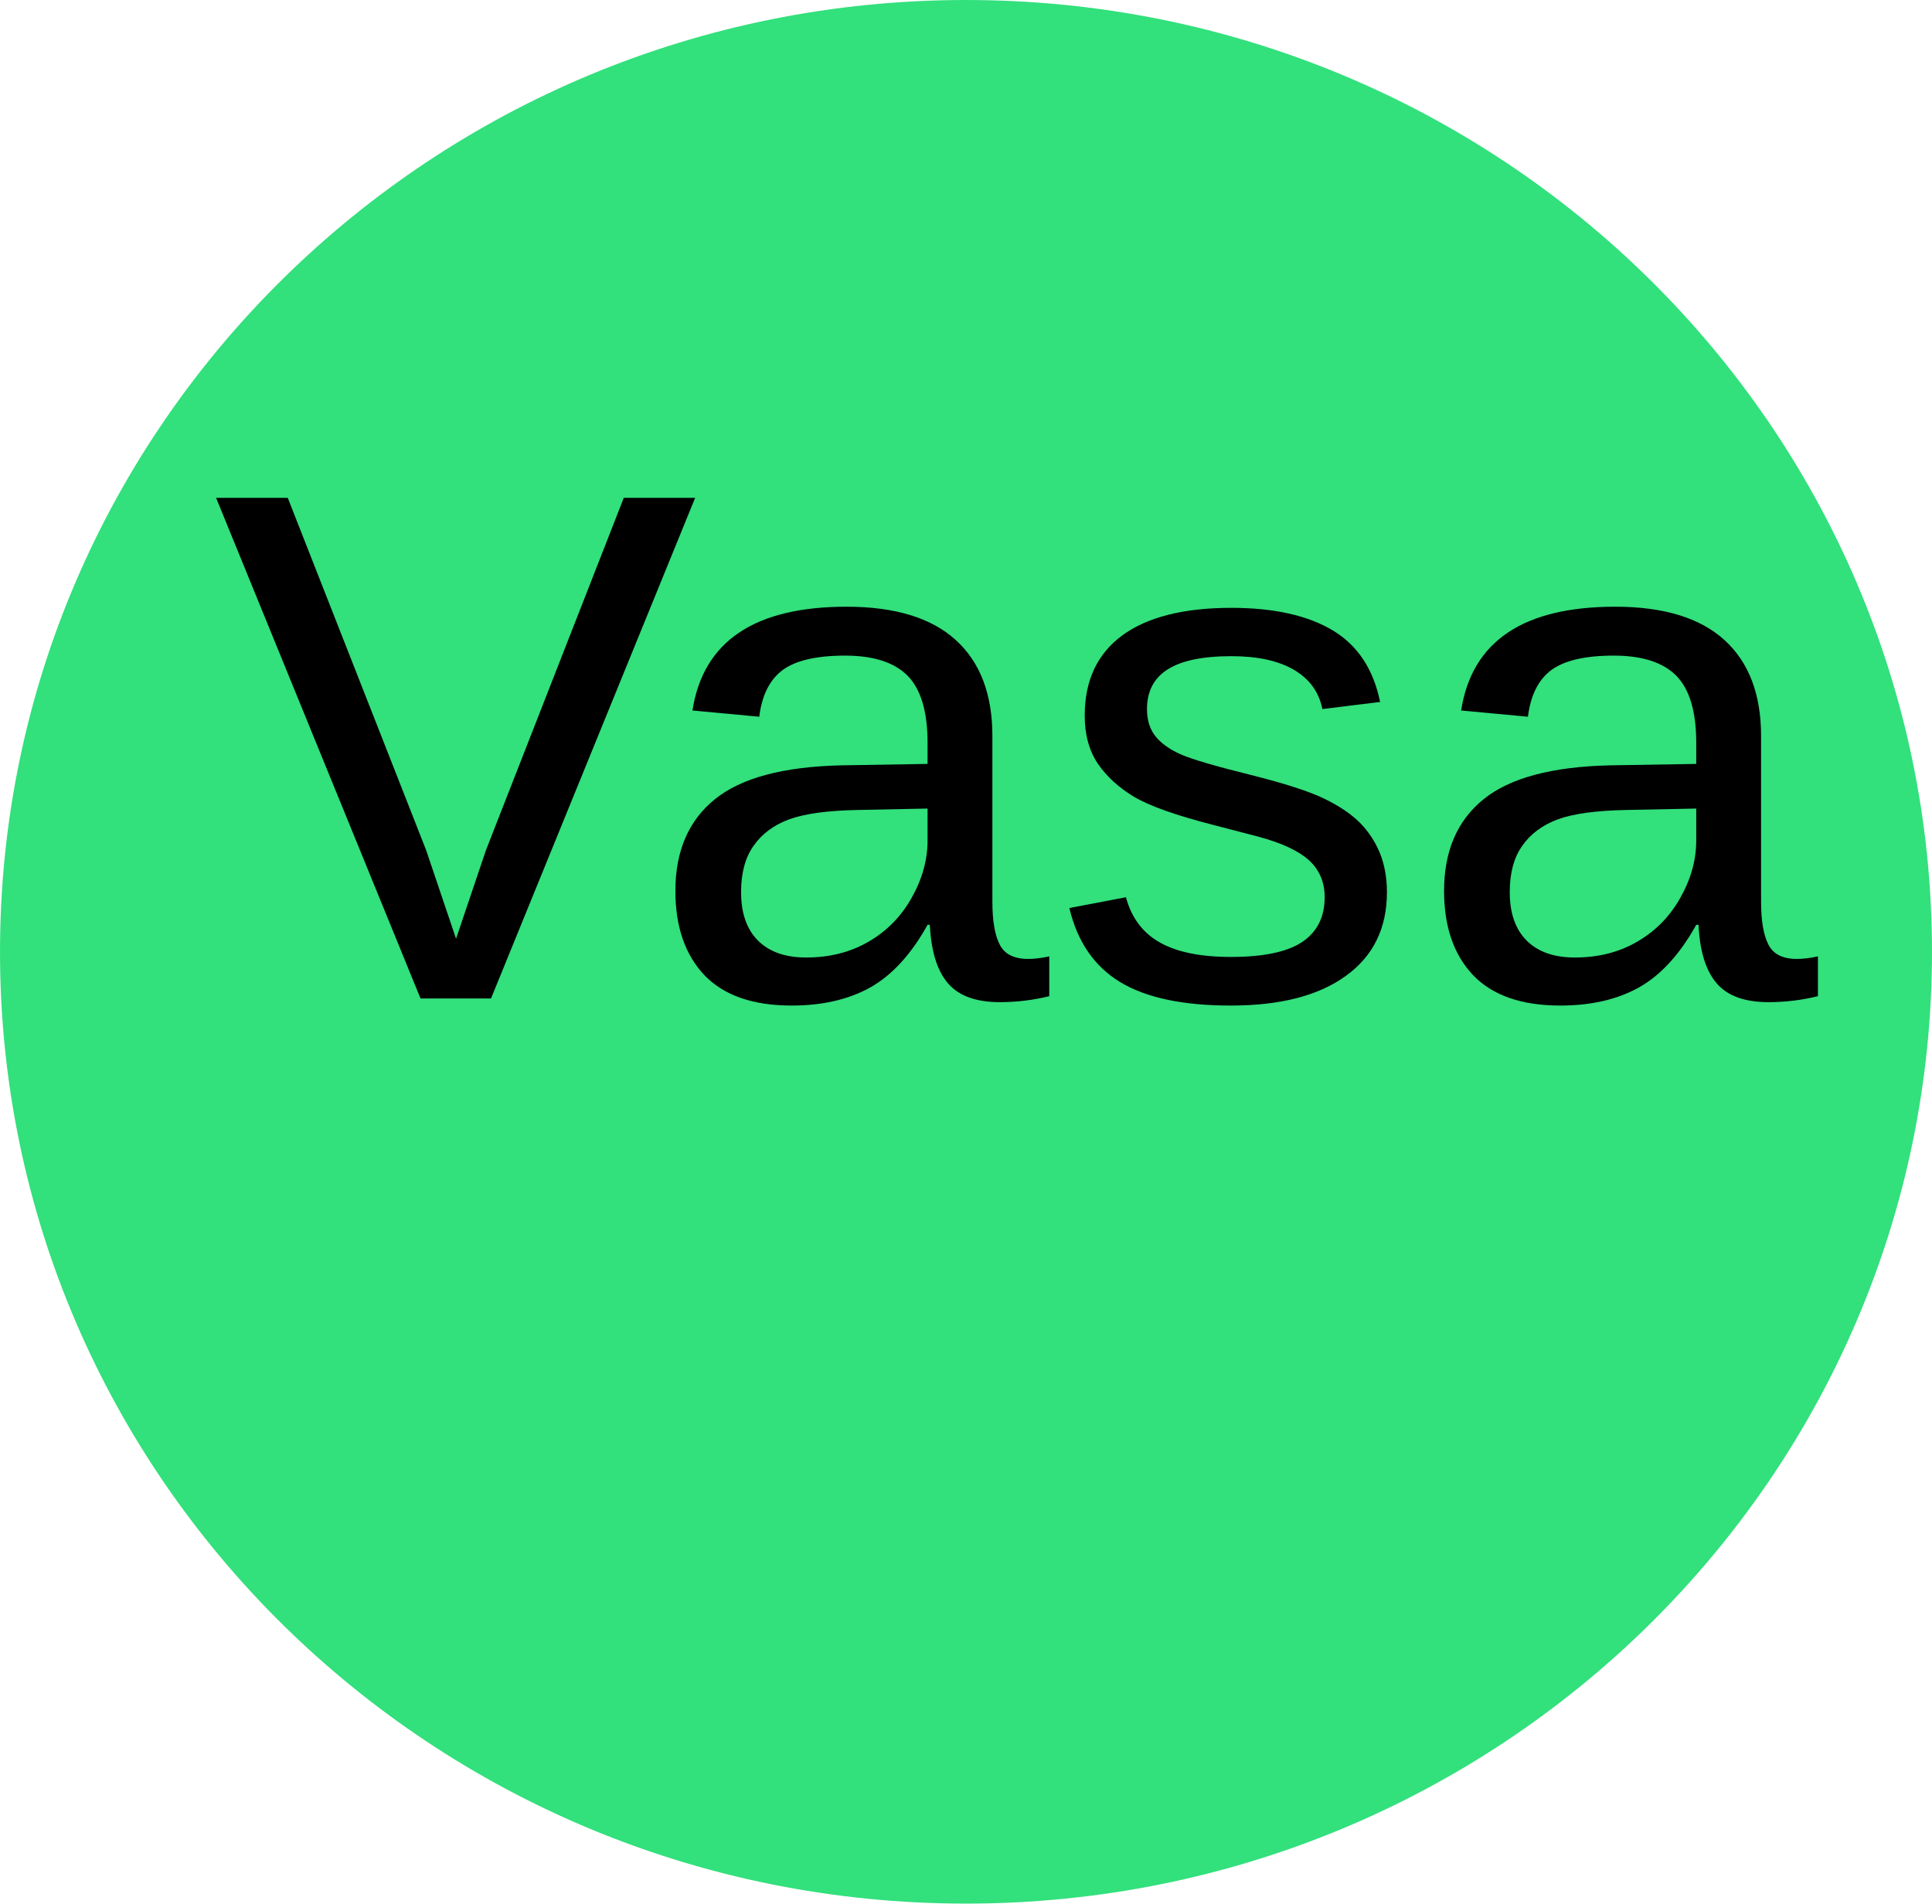
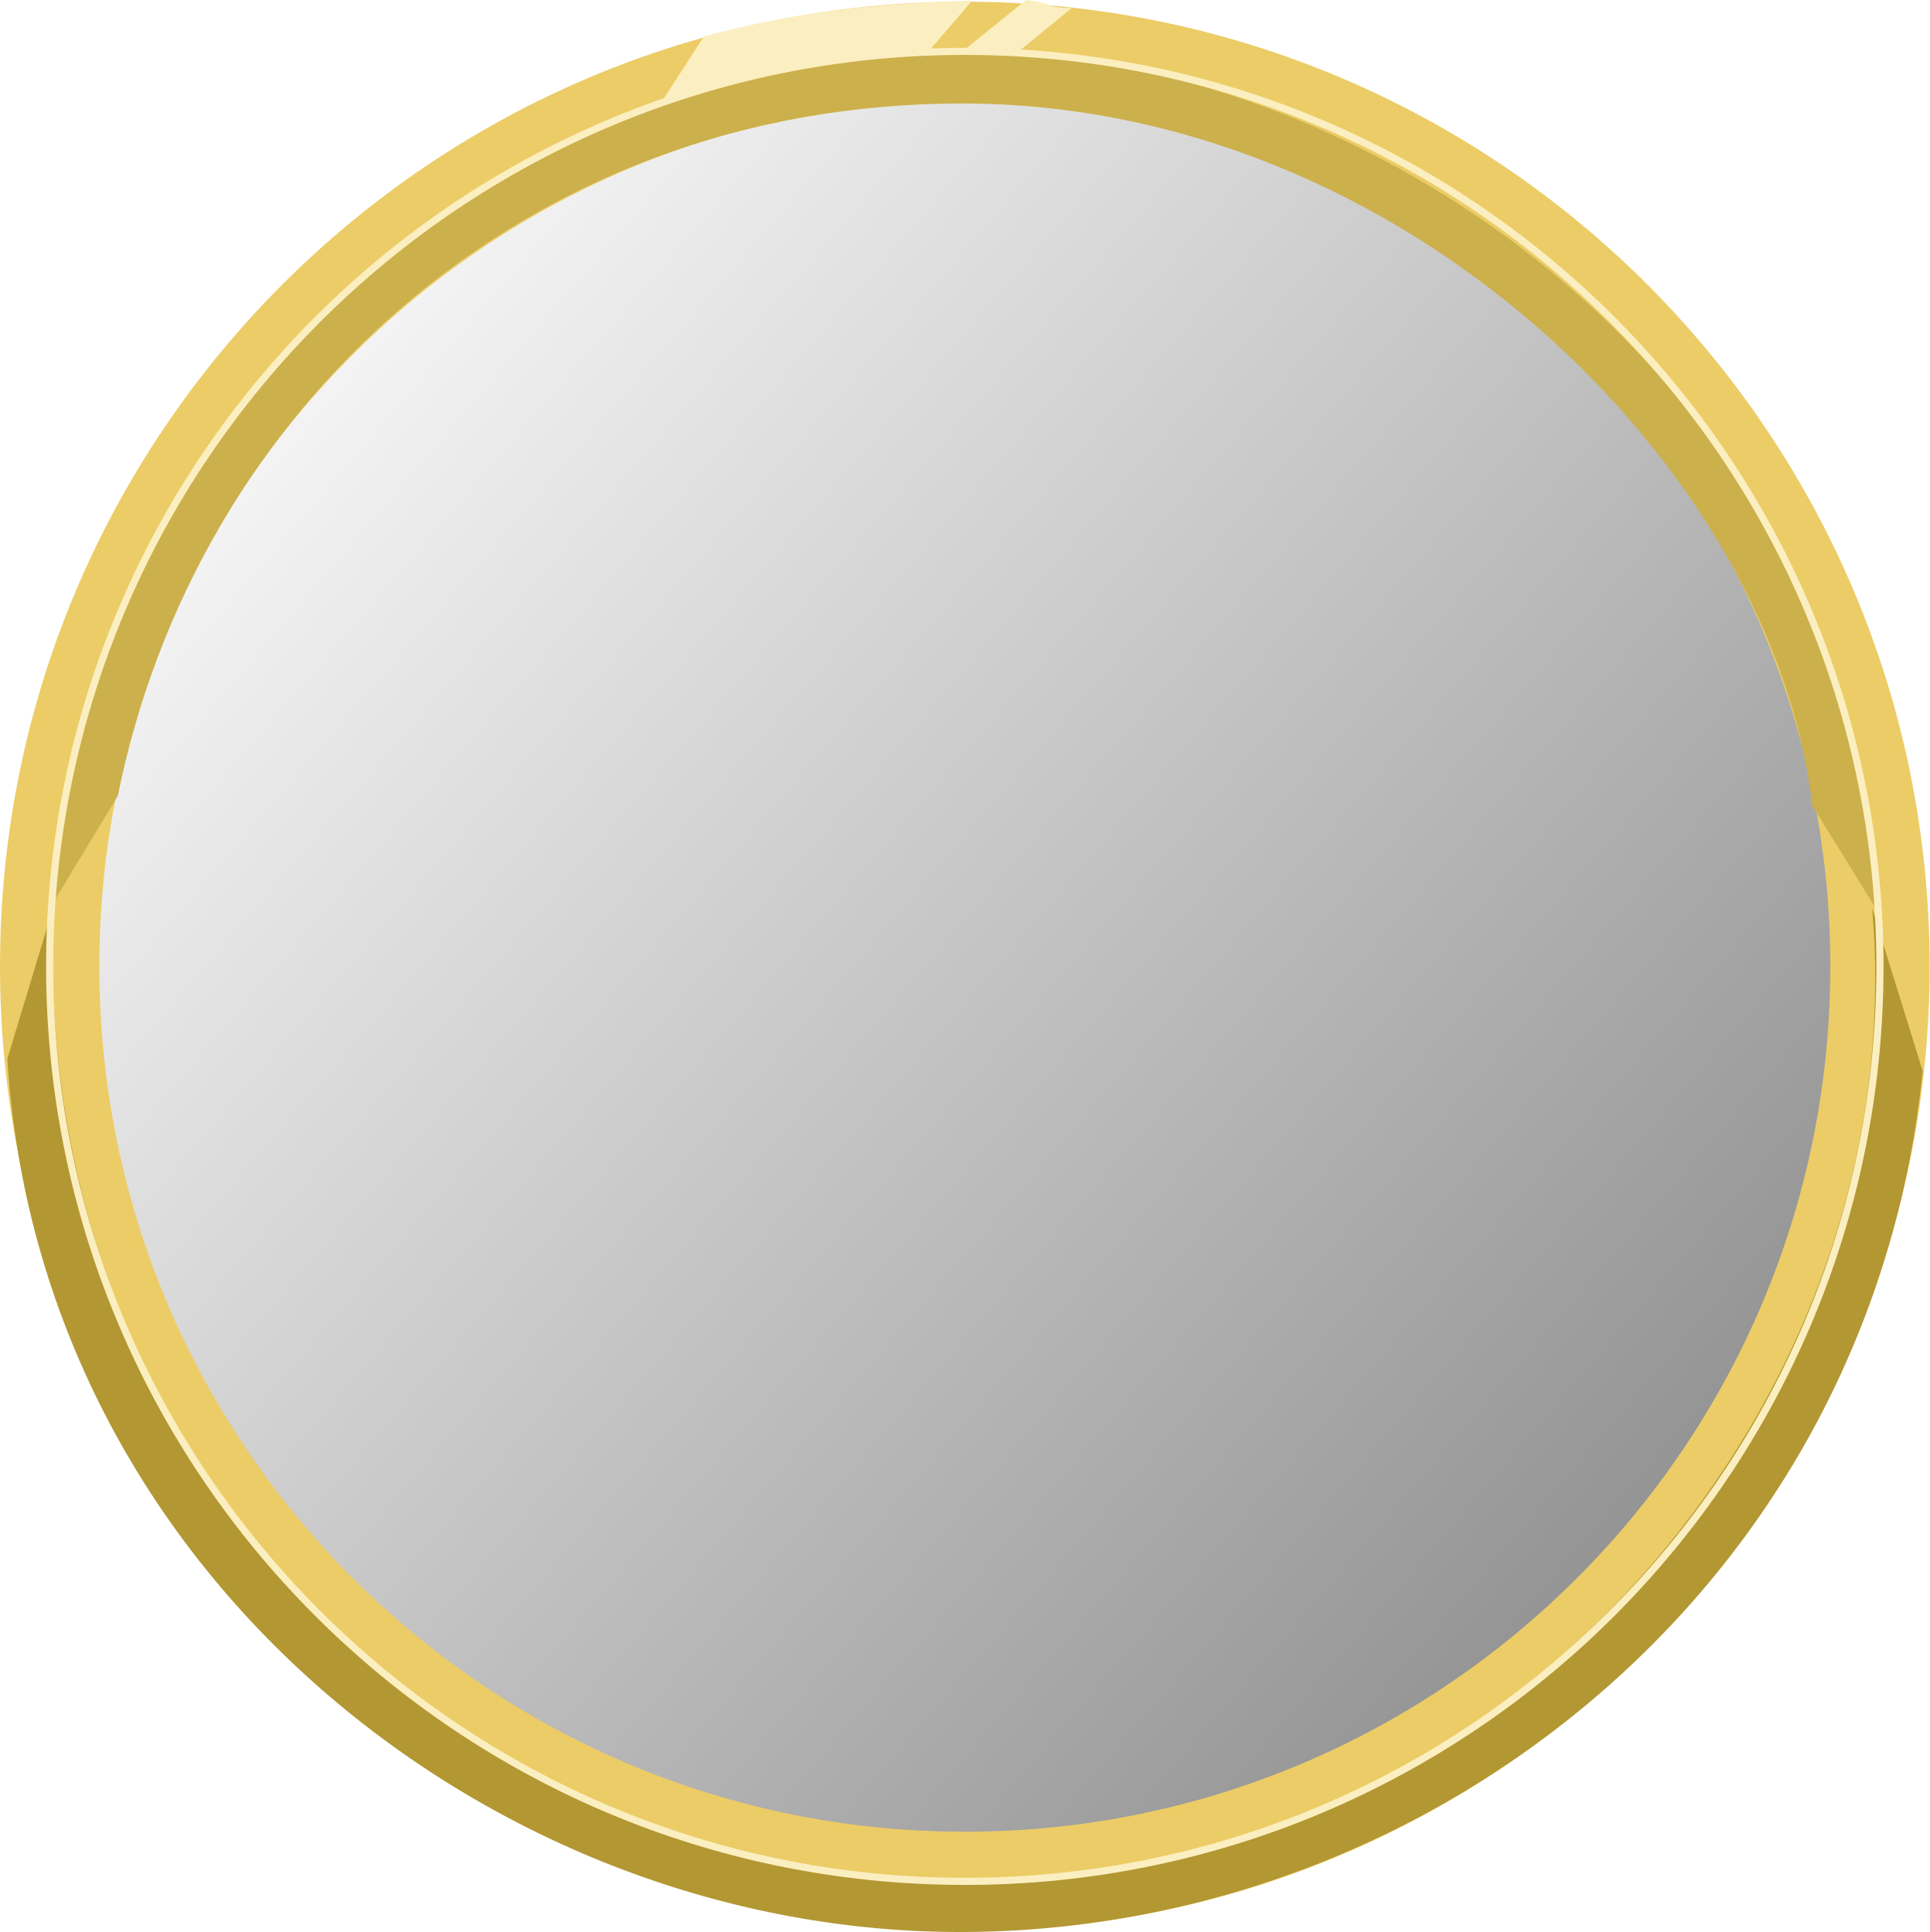
- <svg xmlns="http://www.w3.org/2000/svg" width="106.181" height="104.63" viewBox="0 0 106.181 104.63" version="1.1" id="svg1">
-   <defs id="defs1" />
-   <g id="g14" style="display:inline" transform="translate(-6.486488,-8.011753)">
-     <ellipse style="fill:#32e07c;fill-opacity:1;stroke:none;stroke-width:2.891;stroke-dasharray:8.674, 2.891;stroke-dashoffset:9.831" id="ellipse13" cx="59.577" cy="60.327" rx="53.09" ry="52.315" />
+ <svg xmlns="http://www.w3.org/2000/svg" xmlns:xlink="http://www.w3.org/1999/xlink" width="103.806" height="103.951" viewBox="0 0 103.806 103.951" version="1.1" id="svg1">
+   <defs id="defs1">
+     <linearGradient id="linearGradient270">
+       <stop style="stop-color:#838383;stop-opacity:1;" offset="0" id="stop269" />
+       <stop style="stop-color:#ffffff;stop-opacity:1;" offset="1" id="stop270" />
+     </linearGradient>
+     <linearGradient xlink:href="#linearGradient270" id="linearGradient145" x1="128.523" y1="117.033" x2="32.34" y2="34.348" gradientUnits="userSpaceOnUse" />
+   </defs>
+   <g id="g14" style="display:inline" transform="matrix(0.95666,0,0,0.95666,-4.831141,-12.25027)">
    <text xml:space="preserve" style="font-size:40px;writing-mode:lr-tb;direction:ltr;fill:#000000;fill-opacity:1;stroke:none;stroke-width:2.891;stroke-dasharray:8.674, 2.891;stroke-dashoffset:9.831" x="18.19" y="62.891" id="text14">
      <tspan id="tspan14" x="18.19" y="62.891" style="font-style:normal;font-variant:normal;font-weight:normal;font-stretch:normal;font-size:40px;font-family:Arial;-inkscape-font-specification:Arial;fill:#000000;fill-opacity:1;stroke:none">Vasa</tspan>
    </text>
+     <g id="g150" transform="translate(0,-2.090607)">
+       <circle style="fill:url(#linearGradient145);fill-opacity:1;stroke:#eccc66;stroke-width:5.585;stroke-dashoffset:9.831;stroke-opacity:1" id="path144" cx="74.448" cy="78.022" r="51.462" transform="translate(-15.14317,-8.775348)" />
+       <g id="g148">
+         <path style="fill:#b39733;fill-opacity:1;stroke:none;stroke-width:5.969;stroke-dashoffset:9.831;stroke-opacity:1" d="m 59.089,120.875 c 29.72,0.366 53.69,-26.554 51.234,-54.909 l 2.842,9.155 C 110.302,103.872 85.8,123.406 59.332,123.556 32.864,123.706 7.248,103.429 5.465,74.44 L 8.064,65.854 C 6.682,96.275 29.37,120.509 59.089,120.875 Z" id="path145" />
+         <path style="fill:#ccb04c;fill-opacity:1;stroke:none;stroke-width:5.428;stroke-dashoffset:9.831;stroke-opacity:1" d="m 59.178,20.716 c 24.874,0.016 45.622,20.575 47.782,39.489 l 3.562,5.76 C 109.651,37.617 83.162,17.728 59.088,17.745 35.015,17.762 9.329,36.756 8.044,65.655 L 11.675,59.659 C 15.999,38.14 34.305,20.7 59.178,20.716 Z" id="path146" />
+       </g>
+       <g id="g149">
+         <circle style="fill:none;fill-opacity:1;stroke:#fbefc1;stroke-width:0.4;stroke-dasharray:none;stroke-dashoffset:9.831;stroke-opacity:1" id="circle146" cx="74.448" cy="78.022" r="51.462" transform="translate(-15.14317,-8.775348)" />
+         <path style="fill:#fbefc1;fill-opacity:1;stroke:none;stroke-width:0.4;stroke-dasharray:none;stroke-dashoffset:9.831;stroke-opacity:1" d="m 44.639,16.936 -2.52,3.901 c 5.315,-1.98 9.996,-2.674 14.991,-2.871 l 2.616,-3.044 c -6.127,0.213 -10.05,0.697 -15.087,2.015 z" id="path147" />
+         <path style="fill:#fbefc1;fill-opacity:1;stroke:none;stroke-width:0.4;stroke-dasharray:none;stroke-dashoffset:9.831;stroke-opacity:1" d="m 62.757,14.896 -3.618,2.912 c 5.668,-0.21 2.063,0.115 2.977,0.159 l 3.197,-2.616 c -1.507,-0.02 -1.129,-0.306 -2.556,-0.455 z" id="path148" />
+       </g>
+     </g>
  </g>
</svg>
